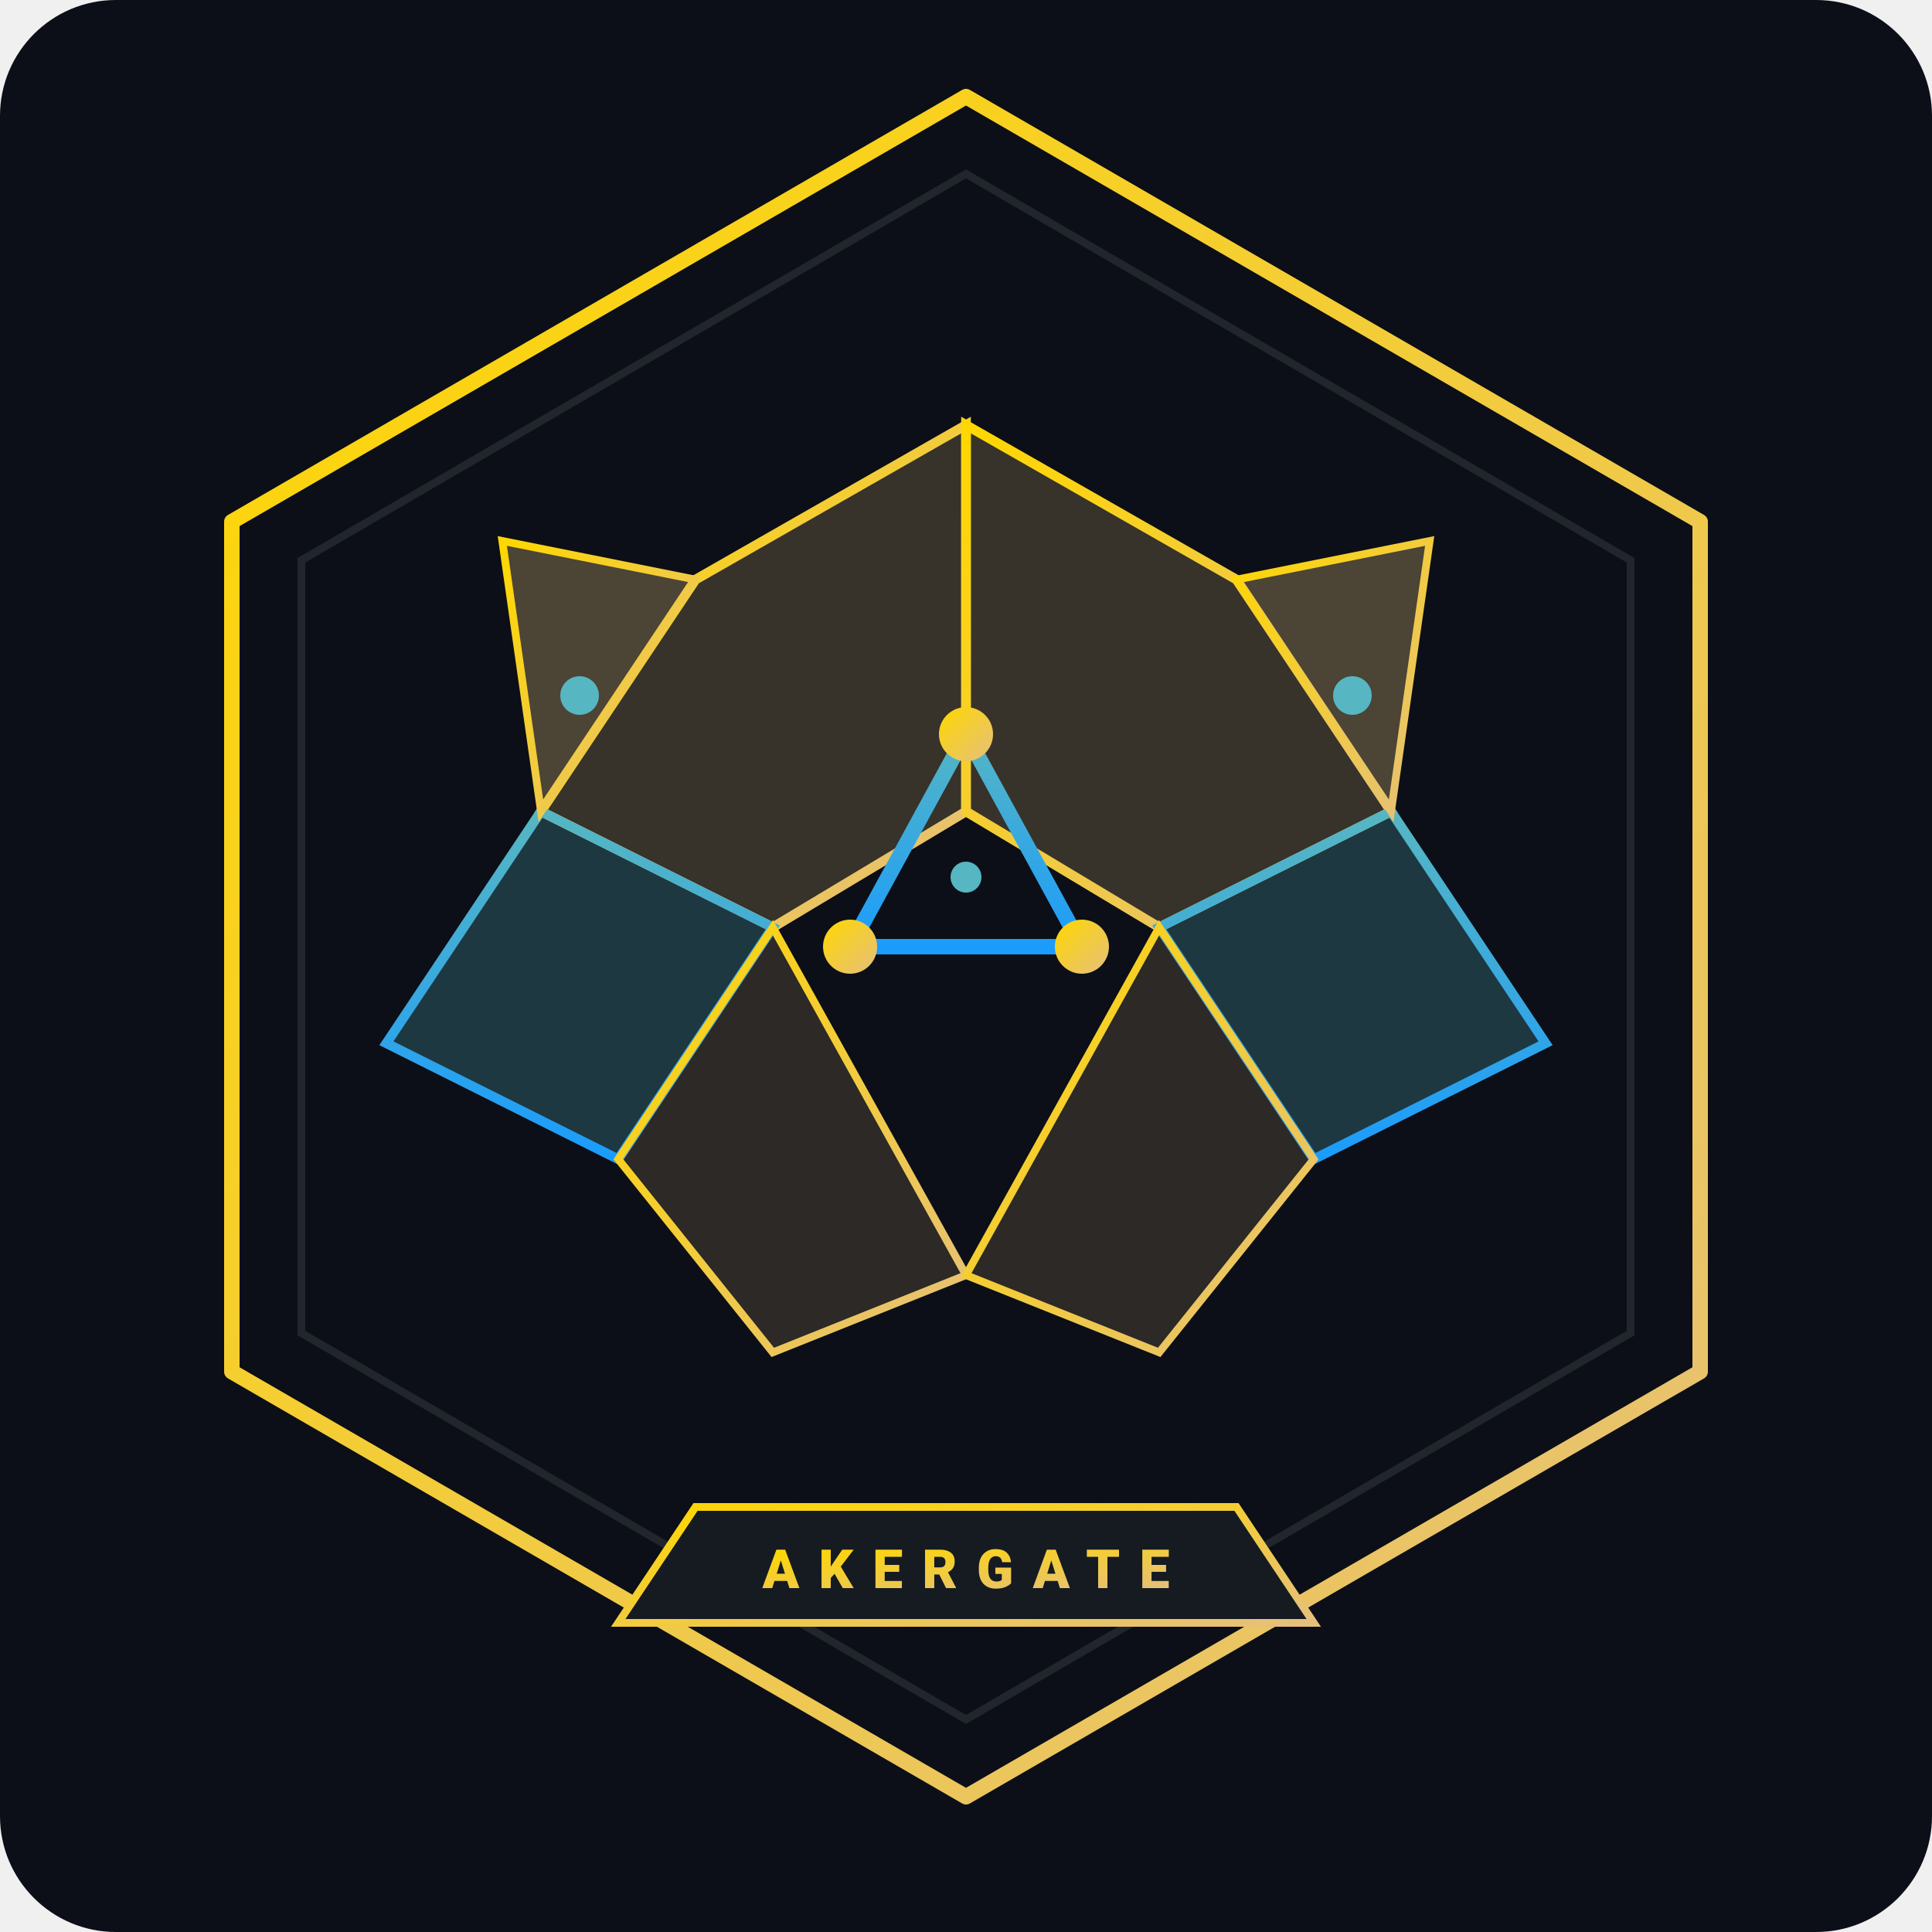
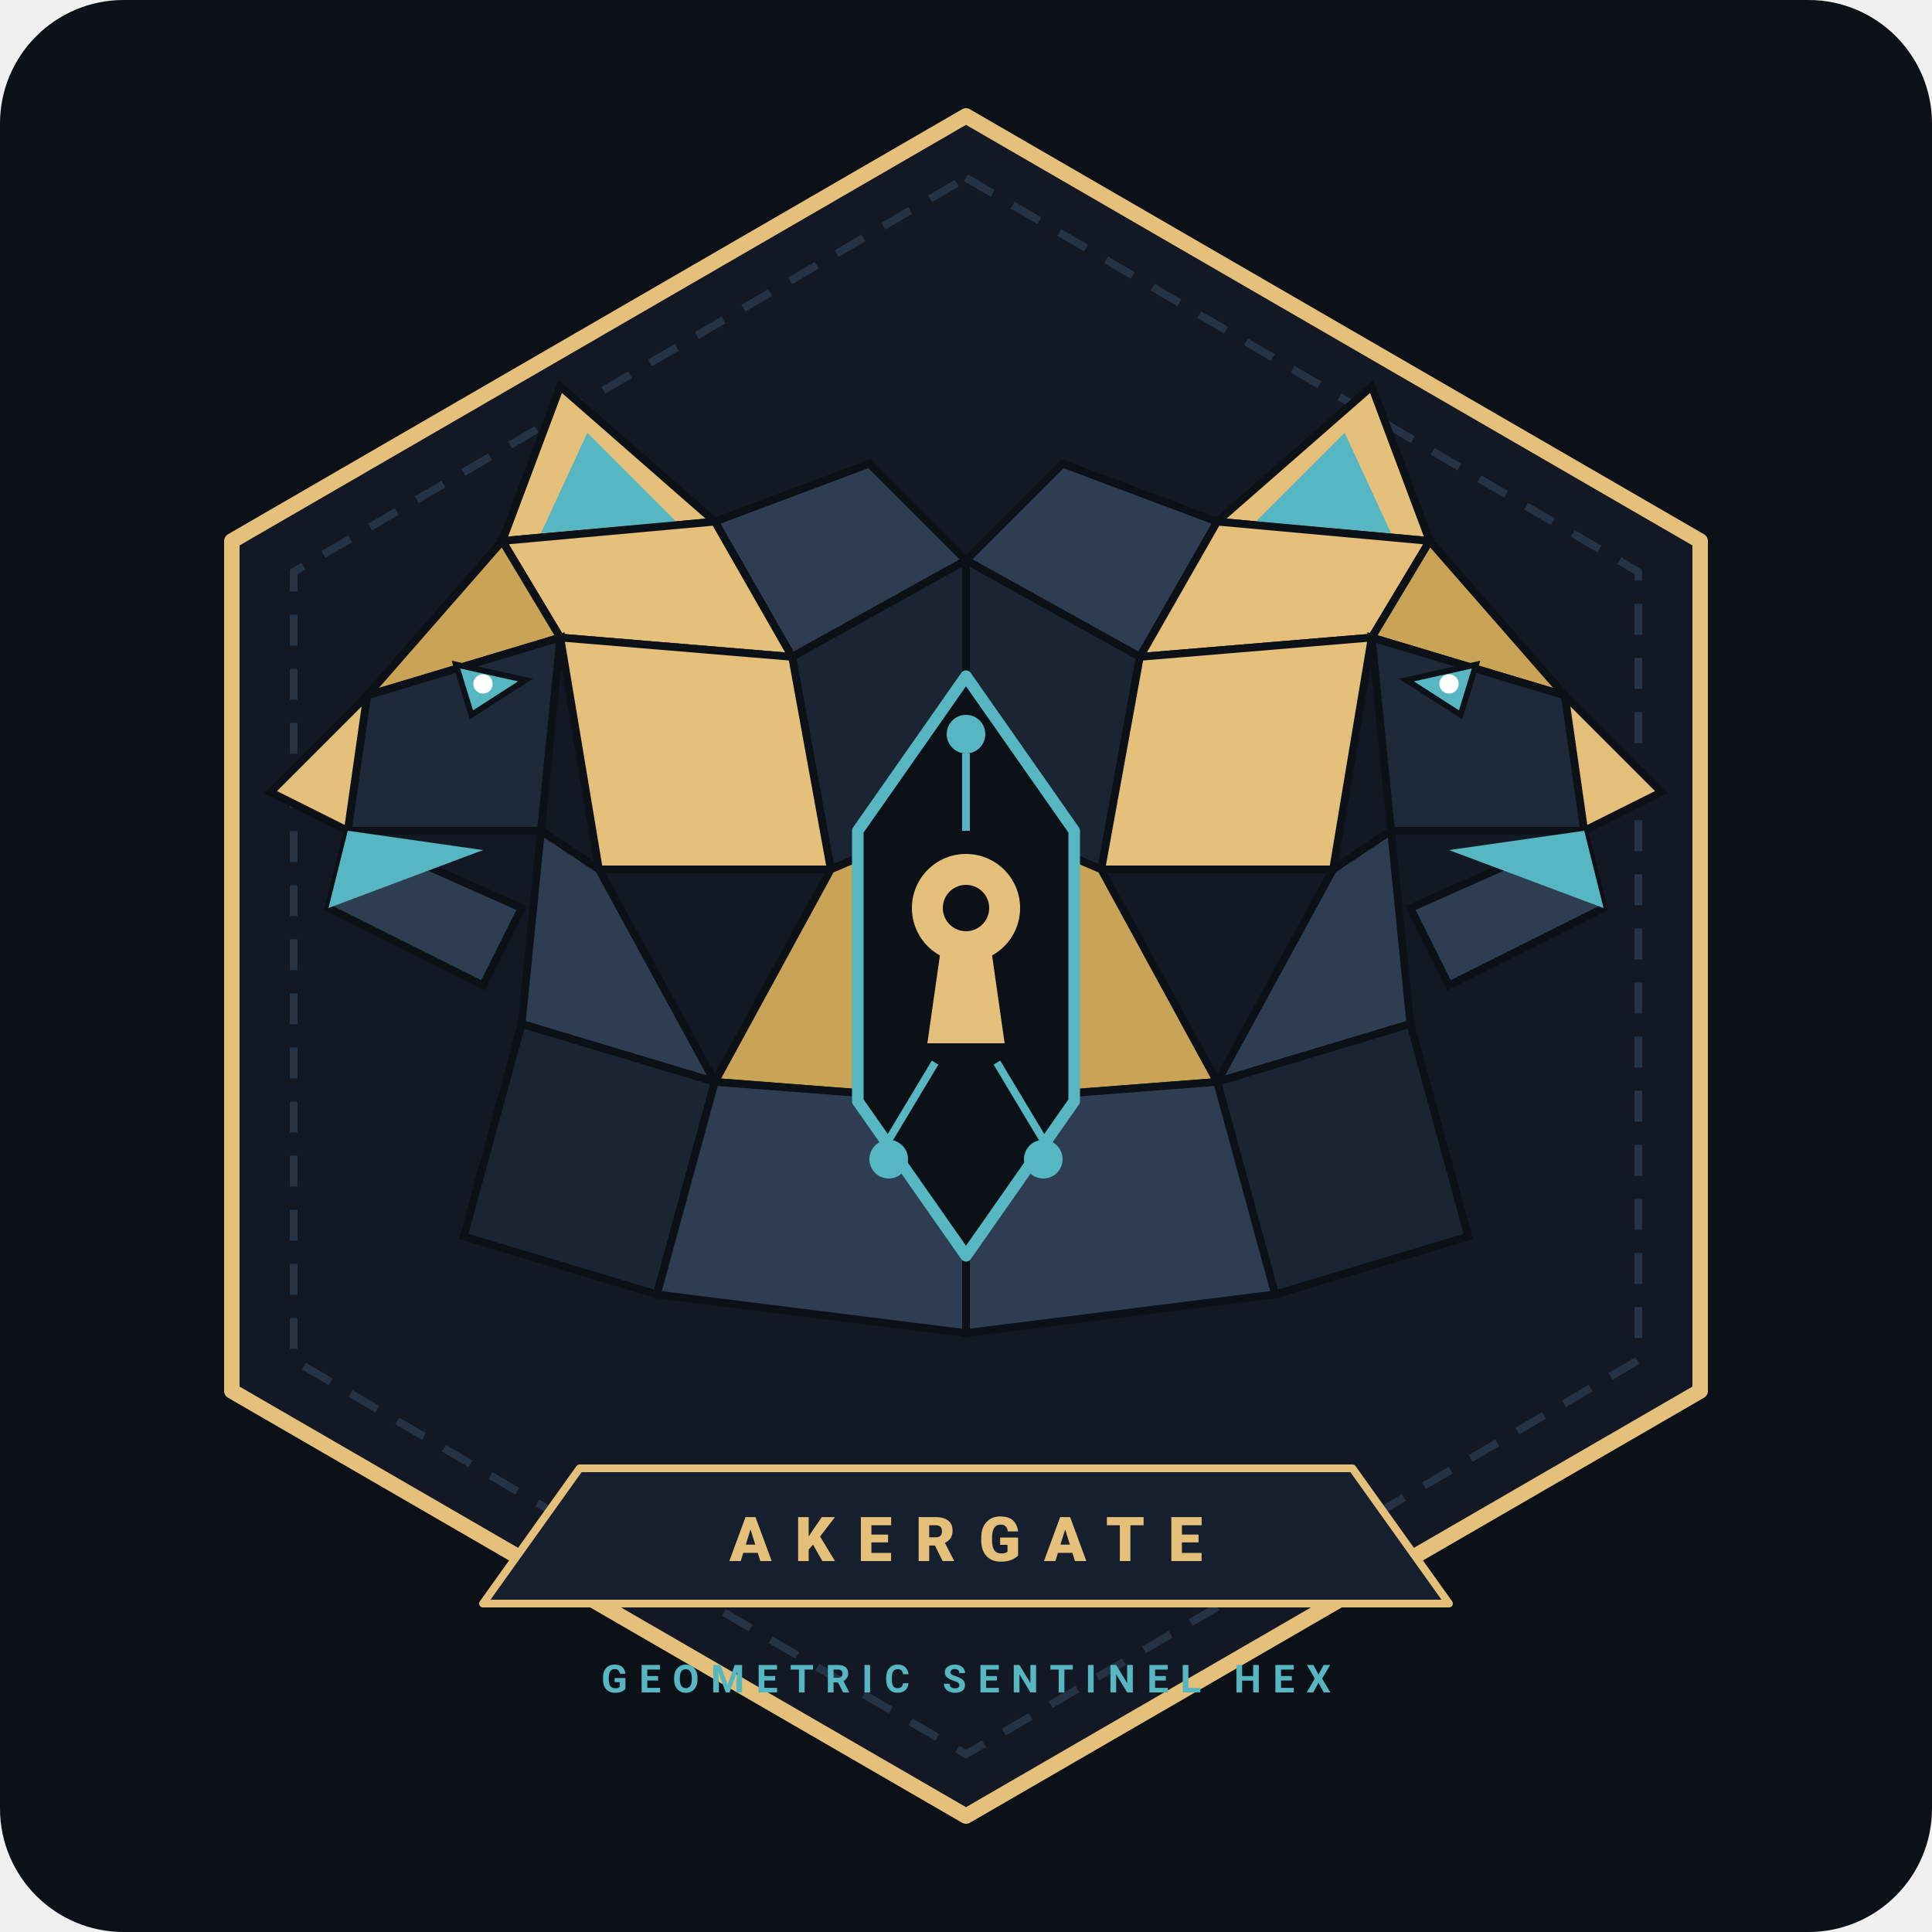
<svg xmlns="http://www.w3.org/2000/svg" viewBox="0 0 500 500" width="100%" height="100%">
-   <defs>
-     <linearGradient id="hexGold" x1="0%" y1="0%" x2="100%" y2="100%">
-       <stop offset="0%" stop-color="#FFD700" />
-       <stop offset="100%" stop-color="#E5C07B" />
-     </linearGradient>
-     <linearGradient id="hexCyan" x1="0%" y1="0%" x2="0%" y2="100%">
-       <stop offset="0%" stop-color="#56B6C2" />
-       <stop offset="100%" stop-color="#1B9CFC" />
-     </linearGradient>
-   </defs>
-   <rect width="500" height="500" rx="30" fill="#0C0F17" />
-   <polygon points="250,25 440,135 440,355 250,465 60,355 60,135" fill="none" stroke="url(#hexGold)" stroke-width="4" stroke-linejoin="round" />
-   <polygon points="250,45 422,145 422,345 250,445 78,345 78,145" fill="none" stroke="#21262D" stroke-width="2" />
-   <polygon points="250,110 180,150 140,210 200,240 250,210" fill="#E5C07B" fill-opacity="0.2" stroke="url(#hexGold)" stroke-width="2.5" />
-   <polygon points="140,210 100,270 160,300 200,240" fill="#56B6C2" fill-opacity="0.25" stroke="url(#hexCyan)" stroke-width="2.5" />
-   <polygon points="160,300 200,350 250,330 200,240" fill="#E5C07B" fill-opacity="0.15" stroke="url(#hexGold)" stroke-width="2" />
-   <polygon points="180,150 130,140 140,210" fill="#E5C07B" fill-opacity="0.3" stroke="url(#hexGold)" stroke-width="2" />
-   <circle cx="150" cy="180" r="5" fill="#56B6C2" />
-   <polygon points="250,110 320,150 360,210 300,240 250,210" fill="#E5C07B" fill-opacity="0.2" stroke="url(#hexGold)" stroke-width="2.5" />
-   <polygon points="360,210 400,270 340,300 300,240" fill="#56B6C2" fill-opacity="0.25" stroke="url(#hexCyan)" stroke-width="2.5" />
-   <polygon points="340,300 300,350 250,330 300,240" fill="#E5C07B" fill-opacity="0.15" stroke="url(#hexGold)" stroke-width="2" />
-   <polygon points="320,150 370,140 360,210" fill="#E5C07B" fill-opacity="0.3" stroke="url(#hexGold)" stroke-width="2" />
-   <circle cx="350" cy="180" r="5" fill="#56B6C2" />
-   <polygon points="250,190 280,245 220,245" fill="none" stroke="url(#hexCyan)" stroke-width="4" stroke-linejoin="round" />
-   <circle cx="250" cy="190" r="7" fill="url(#hexGold)" />
-   <circle cx="280" cy="245" r="7" fill="url(#hexGold)" />
-   <circle cx="220" cy="245" r="7" fill="url(#hexGold)" />
-   <circle cx="250" cy="227" r="4" fill="#56B6C2" />
-   <polygon points="180,390 320,390 340,420 160,420" fill="#161B22" stroke="url(#hexGold)" stroke-width="2" />
-   <text x="250" y="411" font-family="'Segoe UI', Roboto, sans-serif" font-size="14" font-weight="900" letter-spacing="5" fill="url(#hexGold)" text-anchor="middle">AKERGATE</text>
+   <rect width="500" height="500" rx="32" fill="#0C1017" />
+   <polygon points="250,30 440,140 440,360 250,470 60,360 60,140" fill="#131924" stroke="#E5C07B" stroke-width="4" stroke-linejoin="round" />
+   <polygon points="250,46 424,148 424,352 250,454 76,352 76,148" fill="none" stroke="#263345" stroke-width="2" stroke-dasharray="8 6" />
+   <polygon points="145,100 185,135 130,140" fill="#E5C07B" stroke="#0C1017" stroke-width="2" />
+   <polygon points="152,112 175,135 140,138" fill="#56B6C2" />
+   <polygon points="185,135 225,120 250,145 205,170" fill="#2E3D52" stroke="#0C1017" stroke-width="2" />
+   <polygon points="185,135 205,170 145,165 130,140" fill="#E5C07B" stroke="#0C1017" stroke-width="2" />
+   <polygon points="130,140 145,165 95,180" fill="#C9A356" stroke="#0C1017" stroke-width="2" />
+   <polygon points="95,180 145,165 140,215 90,215" fill="#1E2A3A" stroke="#0C1017" stroke-width="2" />
+   <polygon points="95,180 90,215 70,205" fill="#E5C07B" stroke="#0C1017" stroke-width="2" />
+   <polygon points="90,215 135,235 125,255 85,235" fill="#2E3D52" stroke="#0C1017" stroke-width="2" />
+   <polygon points="90,215 125,220 85,235" fill="#56B6C2" />
+   <polygon points="118,172 136,176 122,185" fill="#56B6C2" stroke="#0C1017" stroke-width="1.5" />
+   <circle cx="125" cy="177" r="2.5" fill="#FFFFFF" />
+   <polygon points="205,170 250,145 250,210 215,225" fill="#1A2433" stroke="#0C1017" stroke-width="2" />
+   <polygon points="145,165 205,170 215,225 155,225" fill="#E5C07B" stroke="#0C1017" stroke-width="2" />
+   <polygon points="140,215 155,225 185,280 135,265" fill="#2E3D52" stroke="#0C1017" stroke-width="2" />
+   <polygon points="215,225 250,210 250,285 185,280" fill="#C9A356" stroke="#0C1017" stroke-width="2" />
+   <polygon points="135,265 185,280 170,335 120,320" fill="#1A2433" stroke="#0C1017" stroke-width="2" />
+   <polygon points="185,280 250,285 250,345 170,335" fill="#2E3D52" stroke="#0C1017" stroke-width="2" />
+   <polygon points="355,100 315,135 370,140" fill="#E5C07B" stroke="#0C1017" stroke-width="2" />
+   <polygon points="348,112 325,135 360,138" fill="#56B6C2" />
+   <polygon points="315,135 275,120 250,145 295,170" fill="#2E3D52" stroke="#0C1017" stroke-width="2" />
+   <polygon points="315,135 295,170 355,165 370,140" fill="#E5C07B" stroke="#0C1017" stroke-width="2" />
+   <polygon points="370,140 355,165 405,180" fill="#C9A356" stroke="#0C1017" stroke-width="2" />
+   <polygon points="405,180 355,165 360,215 410,215" fill="#1E2A3A" stroke="#0C1017" stroke-width="2" />
+   <polygon points="405,180 410,215 430,205" fill="#E5C07B" stroke="#0C1017" stroke-width="2" />
+   <polygon points="410,215 365,235 375,255 415,235" fill="#2E3D52" stroke="#0C1017" stroke-width="2" />
+   <polygon points="410,215 375,220 415,235" fill="#56B6C2" />
+   <polygon points="382,172 364,176 378,185" fill="#56B6C2" stroke="#0C1017" stroke-width="1.5" />
+   <circle cx="375" cy="177" r="2.5" fill="#FFFFFF" />
+   <polygon points="295,170 250,145 250,210 285,225" fill="#1A2433" stroke="#0C1017" stroke-width="2" />
+   <polygon points="355,165 295,170 285,225 345,225" fill="#E5C07B" stroke="#0C1017" stroke-width="2" />
+   <polygon points="360,215 345,225 315,280 365,265" fill="#2E3D52" stroke="#0C1017" stroke-width="2" />
+   <polygon points="285,225 250,210 250,285 315,280" fill="#C9A356" stroke="#0C1017" stroke-width="2" />
+   <polygon points="365,265 315,280 330,335 380,320" fill="#1A2433" stroke="#0C1017" stroke-width="2" />
+   <polygon points="315,280 250,285 250,345 330,335" fill="#2E3D52" stroke="#0C1017" stroke-width="2" />
+   <polygon points="250,175 278,215 278,285 250,325 222,285 222,215" fill="#0C1017" stroke="#56B6C2" stroke-width="3" stroke-linejoin="round" />
+   <circle cx="250" cy="235" r="14" fill="#E5C07B" />
+   <polygon points="244,242 256,242 260,270 240,270" fill="#E5C07B" />
+   <circle cx="250" cy="235" r="6" fill="#0C1017" />
+   <circle cx="250" cy="190" r="5" fill="#56B6C2" />
+   <circle cx="230" cy="300" r="5" fill="#56B6C2" />
+   <circle cx="270" cy="300" r="5" fill="#56B6C2" />
+   <line x1="250" y1="195" x2="250" y2="215" stroke="#56B6C2" stroke-width="2" />
+   <line x1="230" y1="295" x2="242" y2="275" stroke="#56B6C2" stroke-width="2" />
+   <line x1="270" y1="295" x2="258" y2="275" stroke="#56B6C2" stroke-width="2" />
+   <polygon points="150,380 350,380 375,415 125,415" fill="#161F2E" stroke="#E5C07B" stroke-width="2" stroke-linejoin="round" />
+   <text x="250" y="404" font-family="'Segoe UI', -apple-system, Roboto, sans-serif" font-size="16" font-weight="900" letter-spacing="6" fill="#E5C07B" text-anchor="middle">AKERGATE</text>
+   <text x="250" y="438" font-family="'Segoe UI', -apple-system, Roboto, sans-serif" font-size="10" font-weight="700" letter-spacing="3" fill="#56B6C2" text-anchor="middle">GEOMETRIC SENTINEL HEX</text>
</svg>
